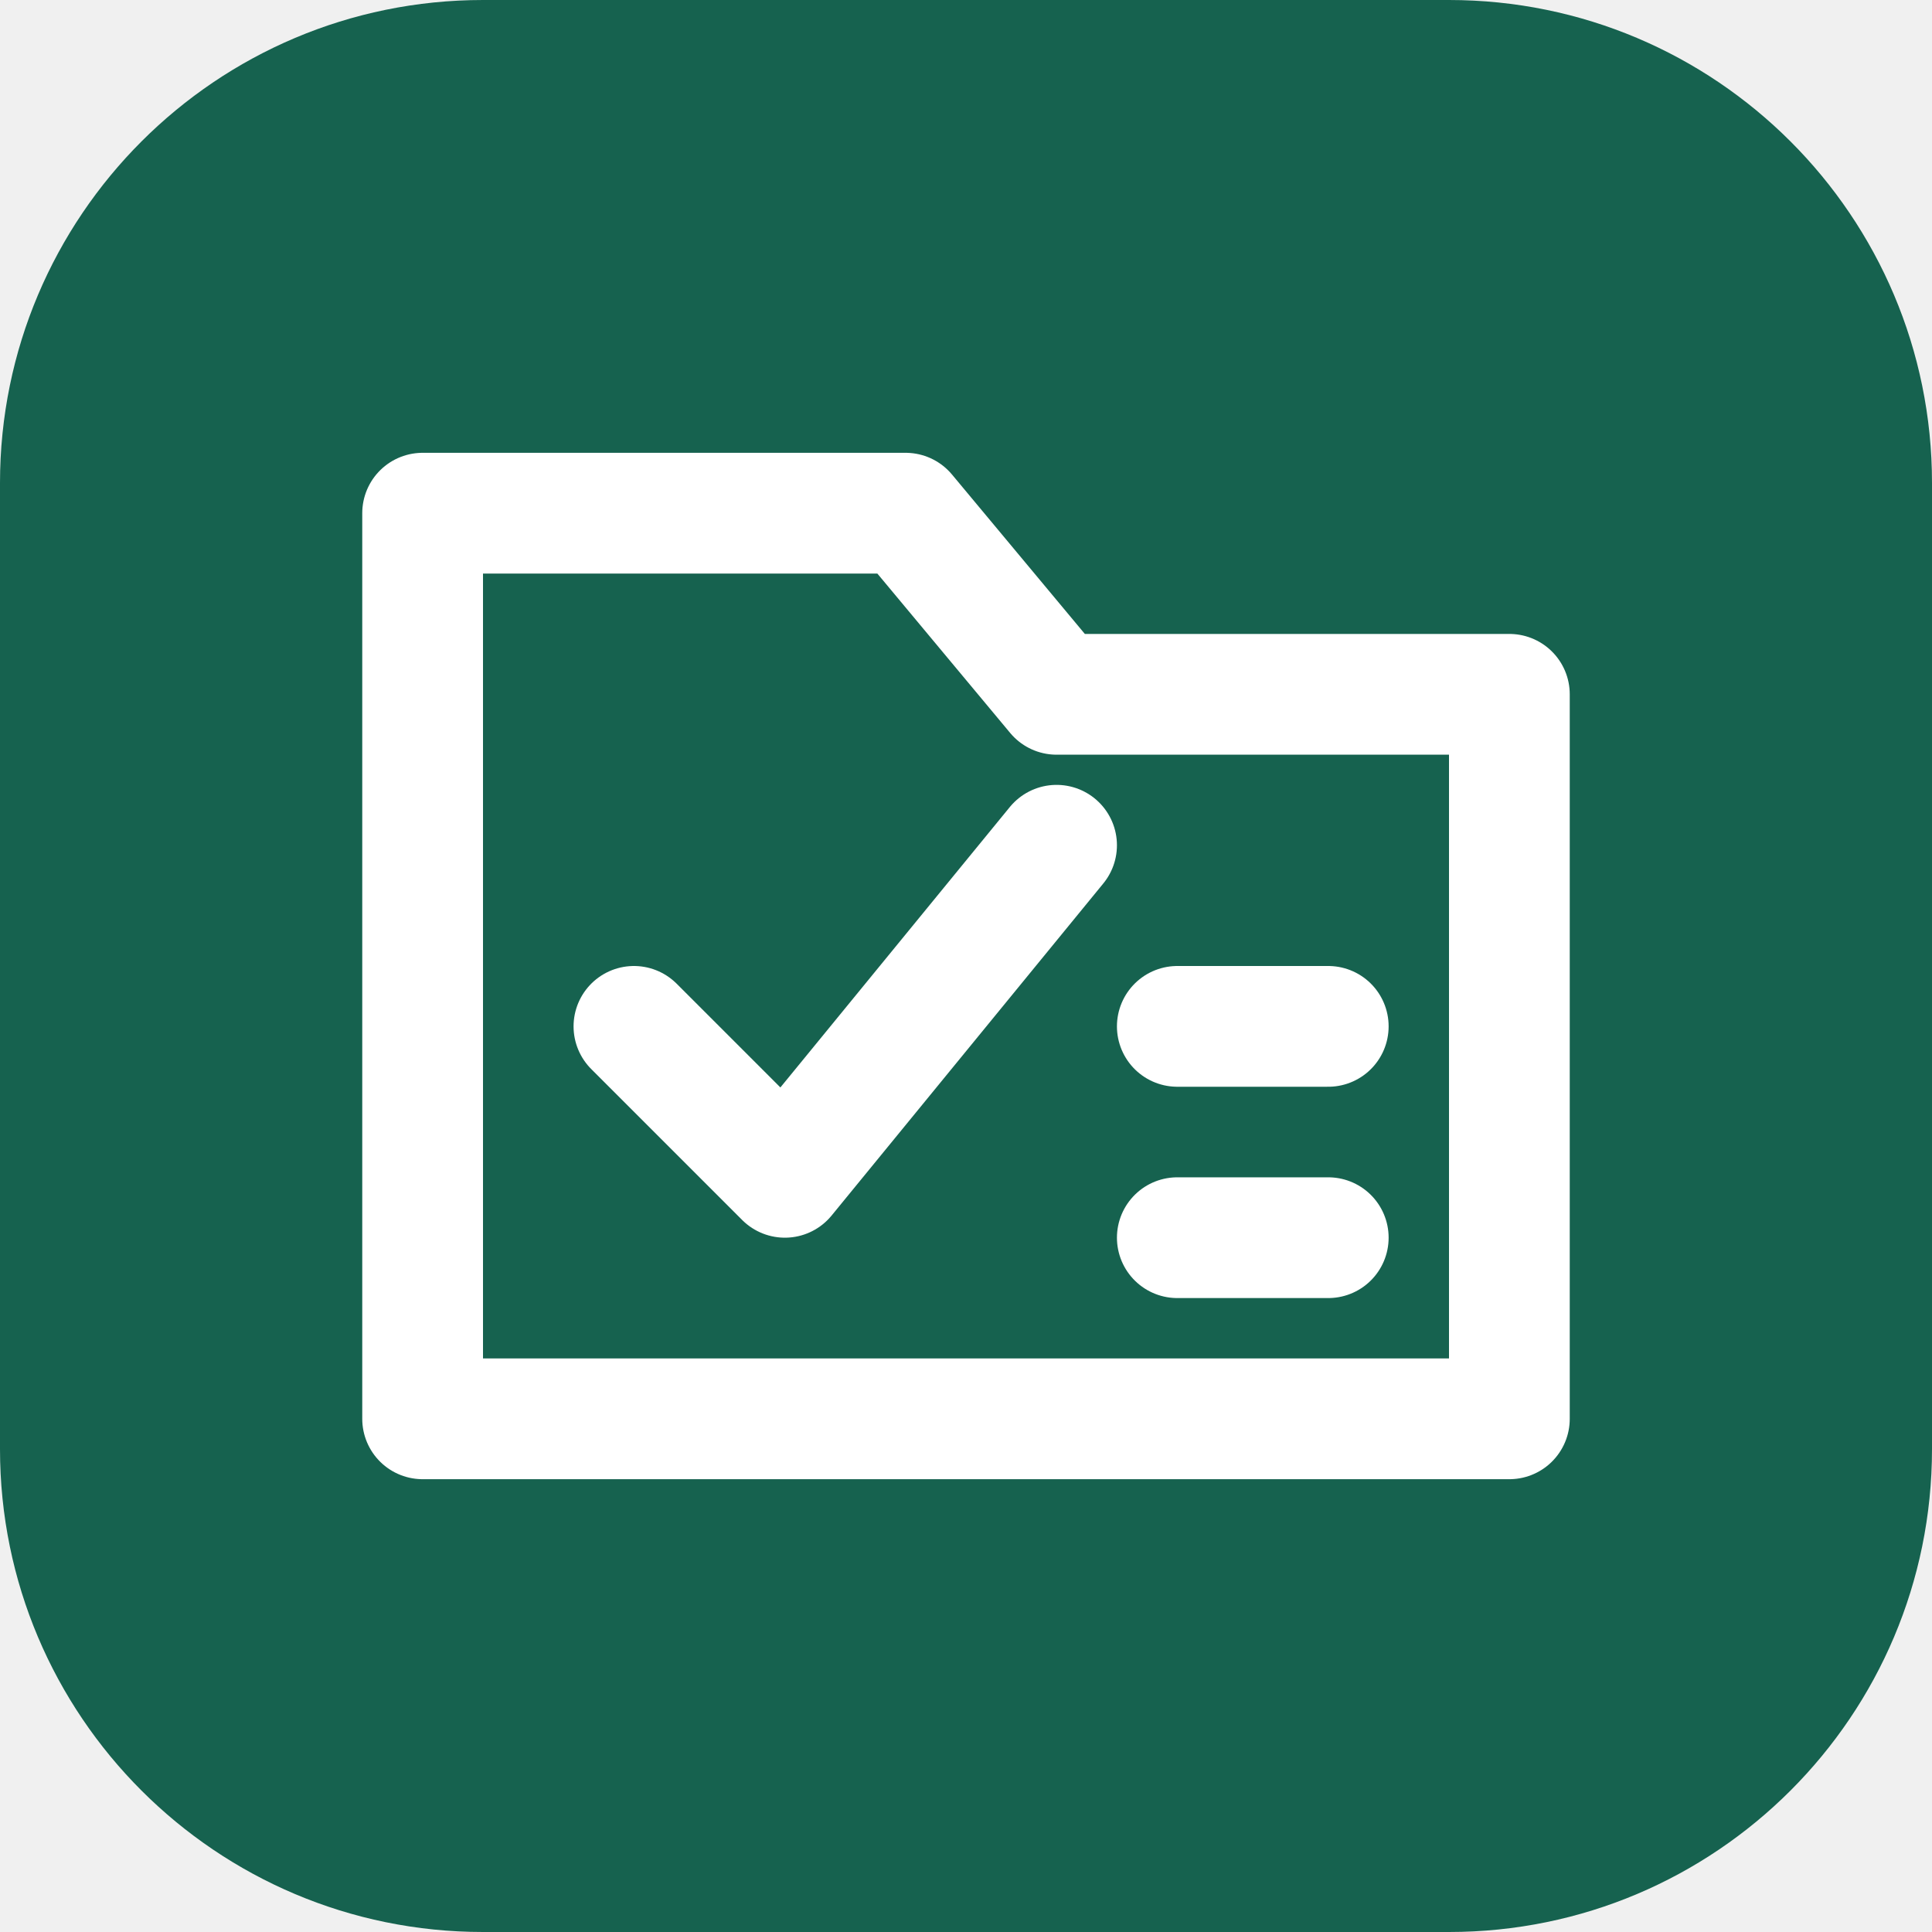
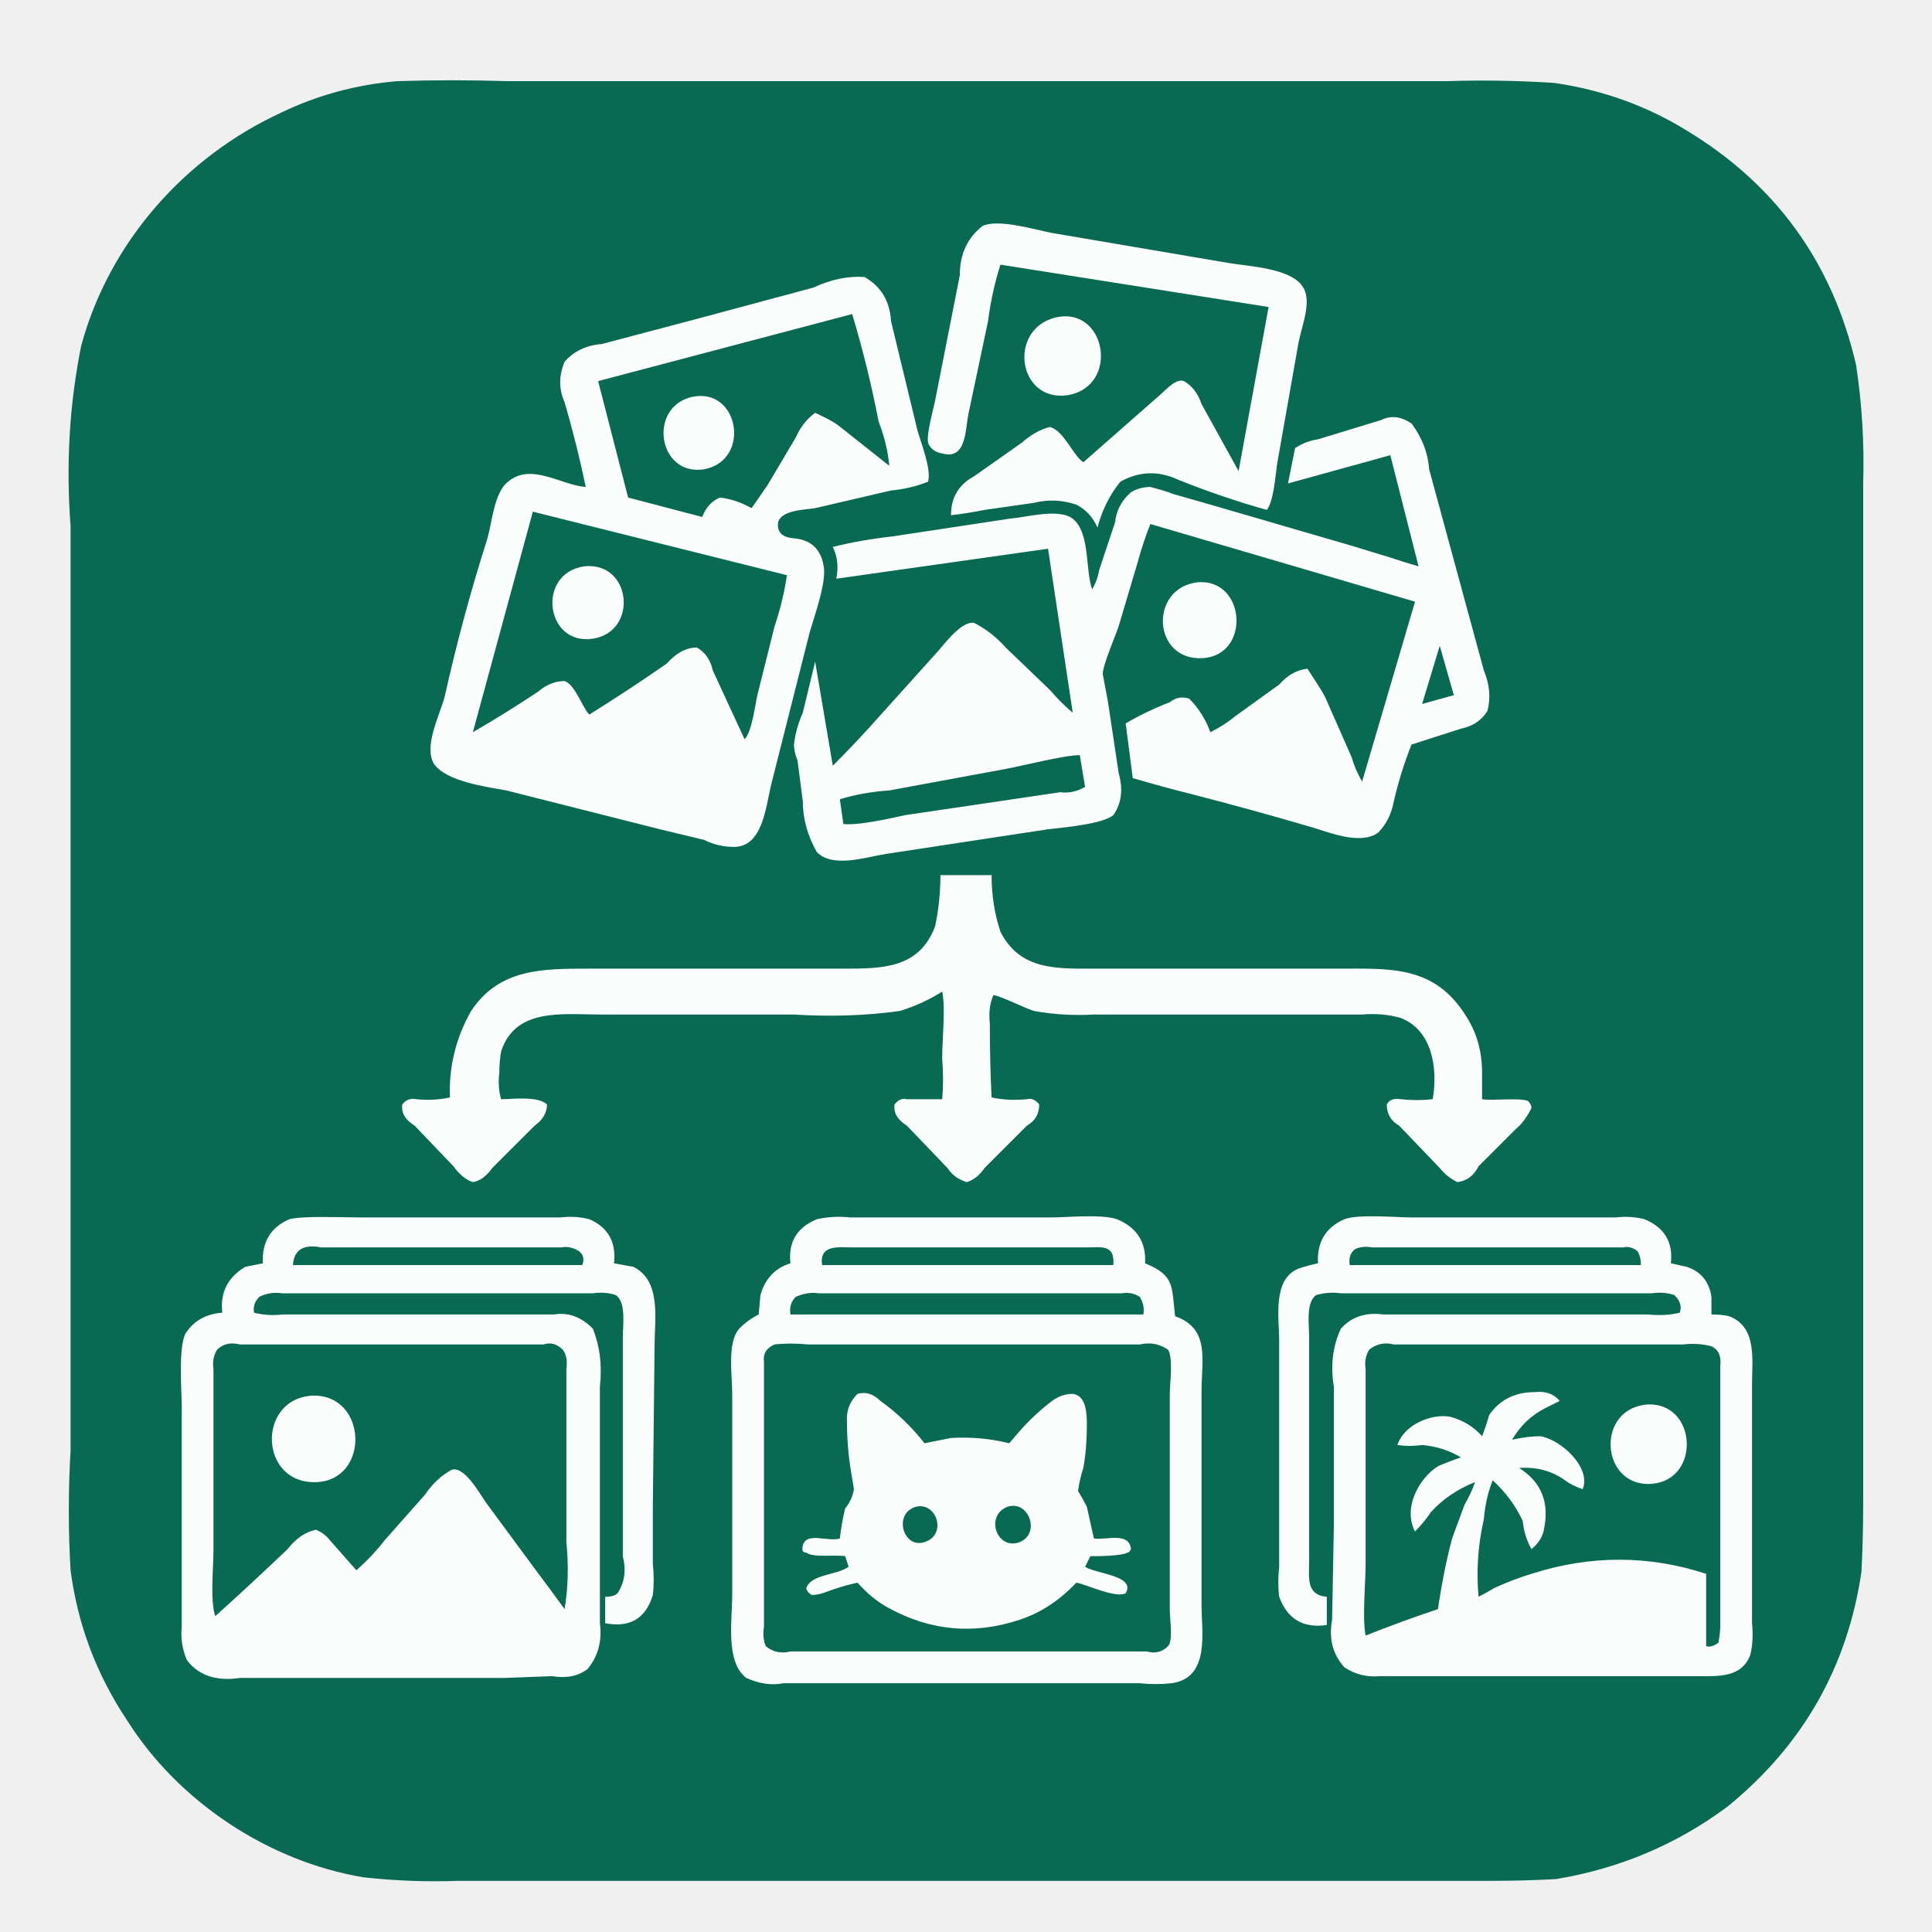
- <svg xmlns="http://www.w3.org/2000/svg" viewBox="0 0 64 64">
-   <rect width="64" height="64" rx="16" fill="#16624F" />
-   <path d="M14 17h16l5 6h15v24H14z" fill="none" stroke="#fff" stroke-width="4" stroke-linejoin="round" />
-   <path d="m21 34 5 5 9-11M39 34h5M39 41h5" fill="none" stroke="#fff" stroke-width="4" stroke-linecap="round" stroke-linejoin="round" />
+ <svg xmlns="http://www.w3.org/2000/svg" viewBox="0 0 1095 1095">
+   <path fill="#086a53" d="M225 46q31-1 63 0H820q30-1 61 1 41 6 75 27 76 46 96 133 5 33 4 67V852q0 20-1 39-12 81-76 133-43 32-97 41-18 1-36 1H260q-27 1-54-2c-54-9-105-43-134-89q-26-39-32-85-2-33 0-68V298q-4-52 6-102C62 137 105 89 159 64q31-15 66-18" />
+   <path fill="#fbfcfc" d="M718 289q-25-7-50-17-17-8-33 1-9 11-13 26-4-9-12-13-12-4-24-1l-28 4q-10 2-19 3 0-15 13-22l27-19q8-7 16-9c8 2 13 16 19 20l41-36c4-3 11-12 16-10q7 4 10 13l21 38 17-93-152-24q-5 16-7 32l-11 52c-2 9-1 27-15 23q-6-1-8-6c-1-5 3-19 4-24l14-71q0-18 13-28c9-4 29 2 39 4l100 17c12 2 35 3 42 13 6 8 0 22-2 32l-12 68c-1 6-2 22-6 27M526 273q-10 4-21 5l-43 10c-6 1-19 1-21 8q-1 8 8 9 16 1 18 17c1 9-5 26-8 36l-22 87c-3 13-5 35-21 35q-9 0-17-4l-25-6-87-22c-11-2-34-5-41-15-6-10 3-27 6-38q10-45 24-89c3-10 4-27 12-33 13-11 30 2 44 3q-5-24-12-48-5-11 0-23 8-9 21-10l53-14 67-18q15-7 29-6 14 8 15 25l15 62c2 7 8 22 6 29m-43-95L339 216l17 66 42 11q3-8 10-11 9 1 18 6l9-13 16-27q4-9 11-14s9 4 13 7l29 23q-1-12-6-25-6-31-15-61m115 2c29-7 37 39 7 44-28 4-34-37-7-44M392 225c27-6 34 36 7 41-26 4-32-35-7-41M800 422q-6 15-10 32-2 11-9 18c-10 7-27 0-37-3q-34-10-69-19-16-4-33-9l-4-31q12-7 25-12 5-4 11-2 8 8 12 19 8-4 14-9l25-18q7-8 16-9s8 12 10 16l15 34q2 7 6 14l30-102-150-44q-4 10-7 21l-11 37c-2 6-9 22-9 27l3 16 6 40q4 14-3 24c-6 5-28 7-37 8l-92 14c-12 2-30 8-39-1q-8-14-8-29l-3-23q-2-5-2-9 1-9 5-18l7-29 10 59q11-11 21-22l36-40c5-5 15-20 23-19q10 5 18 14l25 24q6 7 13 13l-14-93-120 17q2-10-2-18 16-4 34-6l66-10c11-1 28-6 36 0 10 8 7 29 11 40q3-5 4-11l9-27q1-10 9-17 5-3 11-3s8 2 13 4l21 6 79 23 23 7q9 3 16 5l-16-63-58 16 4-20q6-4 13-5l36-11q8-4 17 2 9 12 10 26l31 114q5 12 2 23-5 8-15 10l-28 9M302 290L268 415q19-11 37-23 7-6 15-6c6 2 10 15 14 19q24-15 44-29 8-9 17-9 7 4 9 13l18 39c4-4 6-19 7-24l10-40q5-15 7-29L302 290m29 31c27-3 31 37 5 41-27 4-32-37-5-41m348 9c27-2 30 41 3 43-29 2-31-40-3-43m145 64l-8-28-10 33 18-5M612 428c-9 0-32 6-43 8l-65 12q-15 1-28 5l2 14c8 1 26-3 35-5l88-13q7 1 14-3l-3-18m-50 68q0 17 5 32c11 22 32 21 53 21H758c30 0 55-2 73 27q9 14 9 32v15c6 1 21-1 26 1q2 2 2 4-4 8-9 12l-21 21q-4 8-12 9-6-3-10-8l-23-24q-7-4-7-12 2-4 8-3 9 1 18 0c3-17 0-39-18-46q-10-3-22-2H620q-17 1-34-2c-6-2-20-9-23-9q-3 7-2 16 0 22 1 42 9 2 20 1 4-1 7 3 0 8-7 12l-24 24q-4 6-10 8-7-2-11-8l-23-24q-8-5-7-12 3-4 7-3h20q1-11 0-23c0-11 2-29 0-38q-11 7-24 11-29 4-60 2H340c-21 0-48-4-56 21q-1 6-1 12-1 8 1 15c6 0 21-2 26 3q0 7-7 12l-24 24q-5 7-11 8-6-2-11-9l-22-23q-8-5-7-12 3-4 8-3 10 1 19-1-1-26 12-49c16-24 40-24 67-24H478c22 0 43 0 52-24q3-14 3-29h29M348 716l11 2c16 8 12 30 12 44l-1 92v32q1 10 0 18-6 20-27 16V905q5 0 7-2 6-9 3-21V758c0-7 2-20-4-24q-6-2-13-1H160q-7-1-13 2-4 4-3 9 8 2 16 1H314q12-2 22 8 6 15 4 33V920q2 15-7 26-8 6-20 4l-27 1H136q-20 3-30-10-4-9-3-19V798c0-11-2-33 2-42q7-11 21-12-2-17 13-26l10-2q-1-18 15-25c8-2 30-1 40-1H318q8-1 16 1 16 7 14 25m301 0c17 7 15 13 17 30 20 7 15 25 15 42V910c0 15 5 41-17 44q-9 1-18 0H444q-10 2-21-3c-12-9-8-33-8-47V790c0-11-3-29 4-37q5-5 11-8l1-11q4-14 17-18-2-18 15-25 9-2 19-1H596c9 0 28-2 37 1q17 7 16 25m298 0l9 2q12 4 14 17v10q6 0 10 1c16 6 13 25 13 38V920q1 10-1 18c-5 13-18 12-30 12H782q-11 1-20-5-10-11-7-27l1-54V786q-3-18 4-33 9-10 24-8H934q10 1 18-1 2-5-3-10-6-2-13-1H760q-7-1-14 1c-6 4-4 17-4 24V884c0 10-2 20 10 21v16q-20 3-27-16-1-8 0-17V760c0-13-4-35 11-41q6-2 11-3-1-18 15-25c8-3 29-1 38-1H916q8-1 16 1 17 7 15 25m-617 1q2-5-2-8-5-3-10-2H182q-15-3-16 10H330m301 0c1-12-7-10-15-10H484c-8 0-20-2-18 10H631m299 0q0-5-2-8-4-3-8-2H778q-6-1-10 1-4 3-3 9H930M648 745q1-5-2-10-5-3-10-2H464q-6-1-13 2-4 4-3 10H648M320 912q3-18 1-38V776q1-7-2-11-5-5-11-3H136q-8-2-13 3-3 5-2 11V878c0 11-2 29 1 38q20-18 41-38 7-9 16-11 5 2 8 6l15 17q9-8 16-17l23-26q6-9 15-14c7-2 15 12 19 18l28 38q9 12 17 23M439 762q-7 3-6 10V922q-1 6 1 11 6 5 14 3H650q7 2 12-3c3-3 1-15 1-21V790c0-5 2-21-1-25q-7-5-16-3H458q-10-1-19 0M967 933q3 1 7-2s1-6 1-9V774q1-8-5-11-8-2-16-1H790q-8-2-14 3-3 5-2 11V886c0 11-2 31 0 41q20-8 41-15 3-21 8-40l7-19q4-7 6-13-15 6-25 17-4 6-9 11c-7-13 2-30 13-37q7-3 13-5-10-6-22-7-7 1-14 0c4-12 20-18 30-16q11 3 18 11 2-5 4-12 9-13 26-13 9-1 14 5l-8 4q-12 6-19 18 9-2 16-2c12 2 29 18 24 30q-6-2-10-5-11-8-26-7 19 12 14 35-1 6-7 11-4-7-5-16-6-13-17-23-4 10-5 22-5 22-3 44 4-2 9-5 11-5 21-8 50-16 99 0v41M524 818l15-3q17-1 33 3l6-7q8-9 17-16 6-5 13-5c8 1 8 12 8 18q0 13-2 24-2 6-3 13 3 5 5 9 2 9 4 18c7 1 20-4 21 6q-1 2-2 2c-4 2-17 2-21 2l-3 6c6 4 29 5 23 15-6 3-22-5-28-6q-14 15-32 21-39 13-75-7-9-5-17-14-9 2-17 5-5 2-9 2-3-2-3-4c3-8 17-7 24-12l-2-6c-6-1-18 1-22-2q-3 0-2-4c2-8 14-2 21-4q1-9 3-17 4-5 5-11l-2-12q-2-13-2-28 0-8 6-14 7-2 13 4 14 10 25 24M177 791c31-1 33 47 3 49-33 2-35-47-3-49m757 5c28-1 30 43 2 45-29 2-32-43-2-45M519 854c-13 4-7 24 5 20 13-4 7-23-5-20m52 0c-13 5-6 25 7 20 12-5 5-24-7-20" />
</svg>
